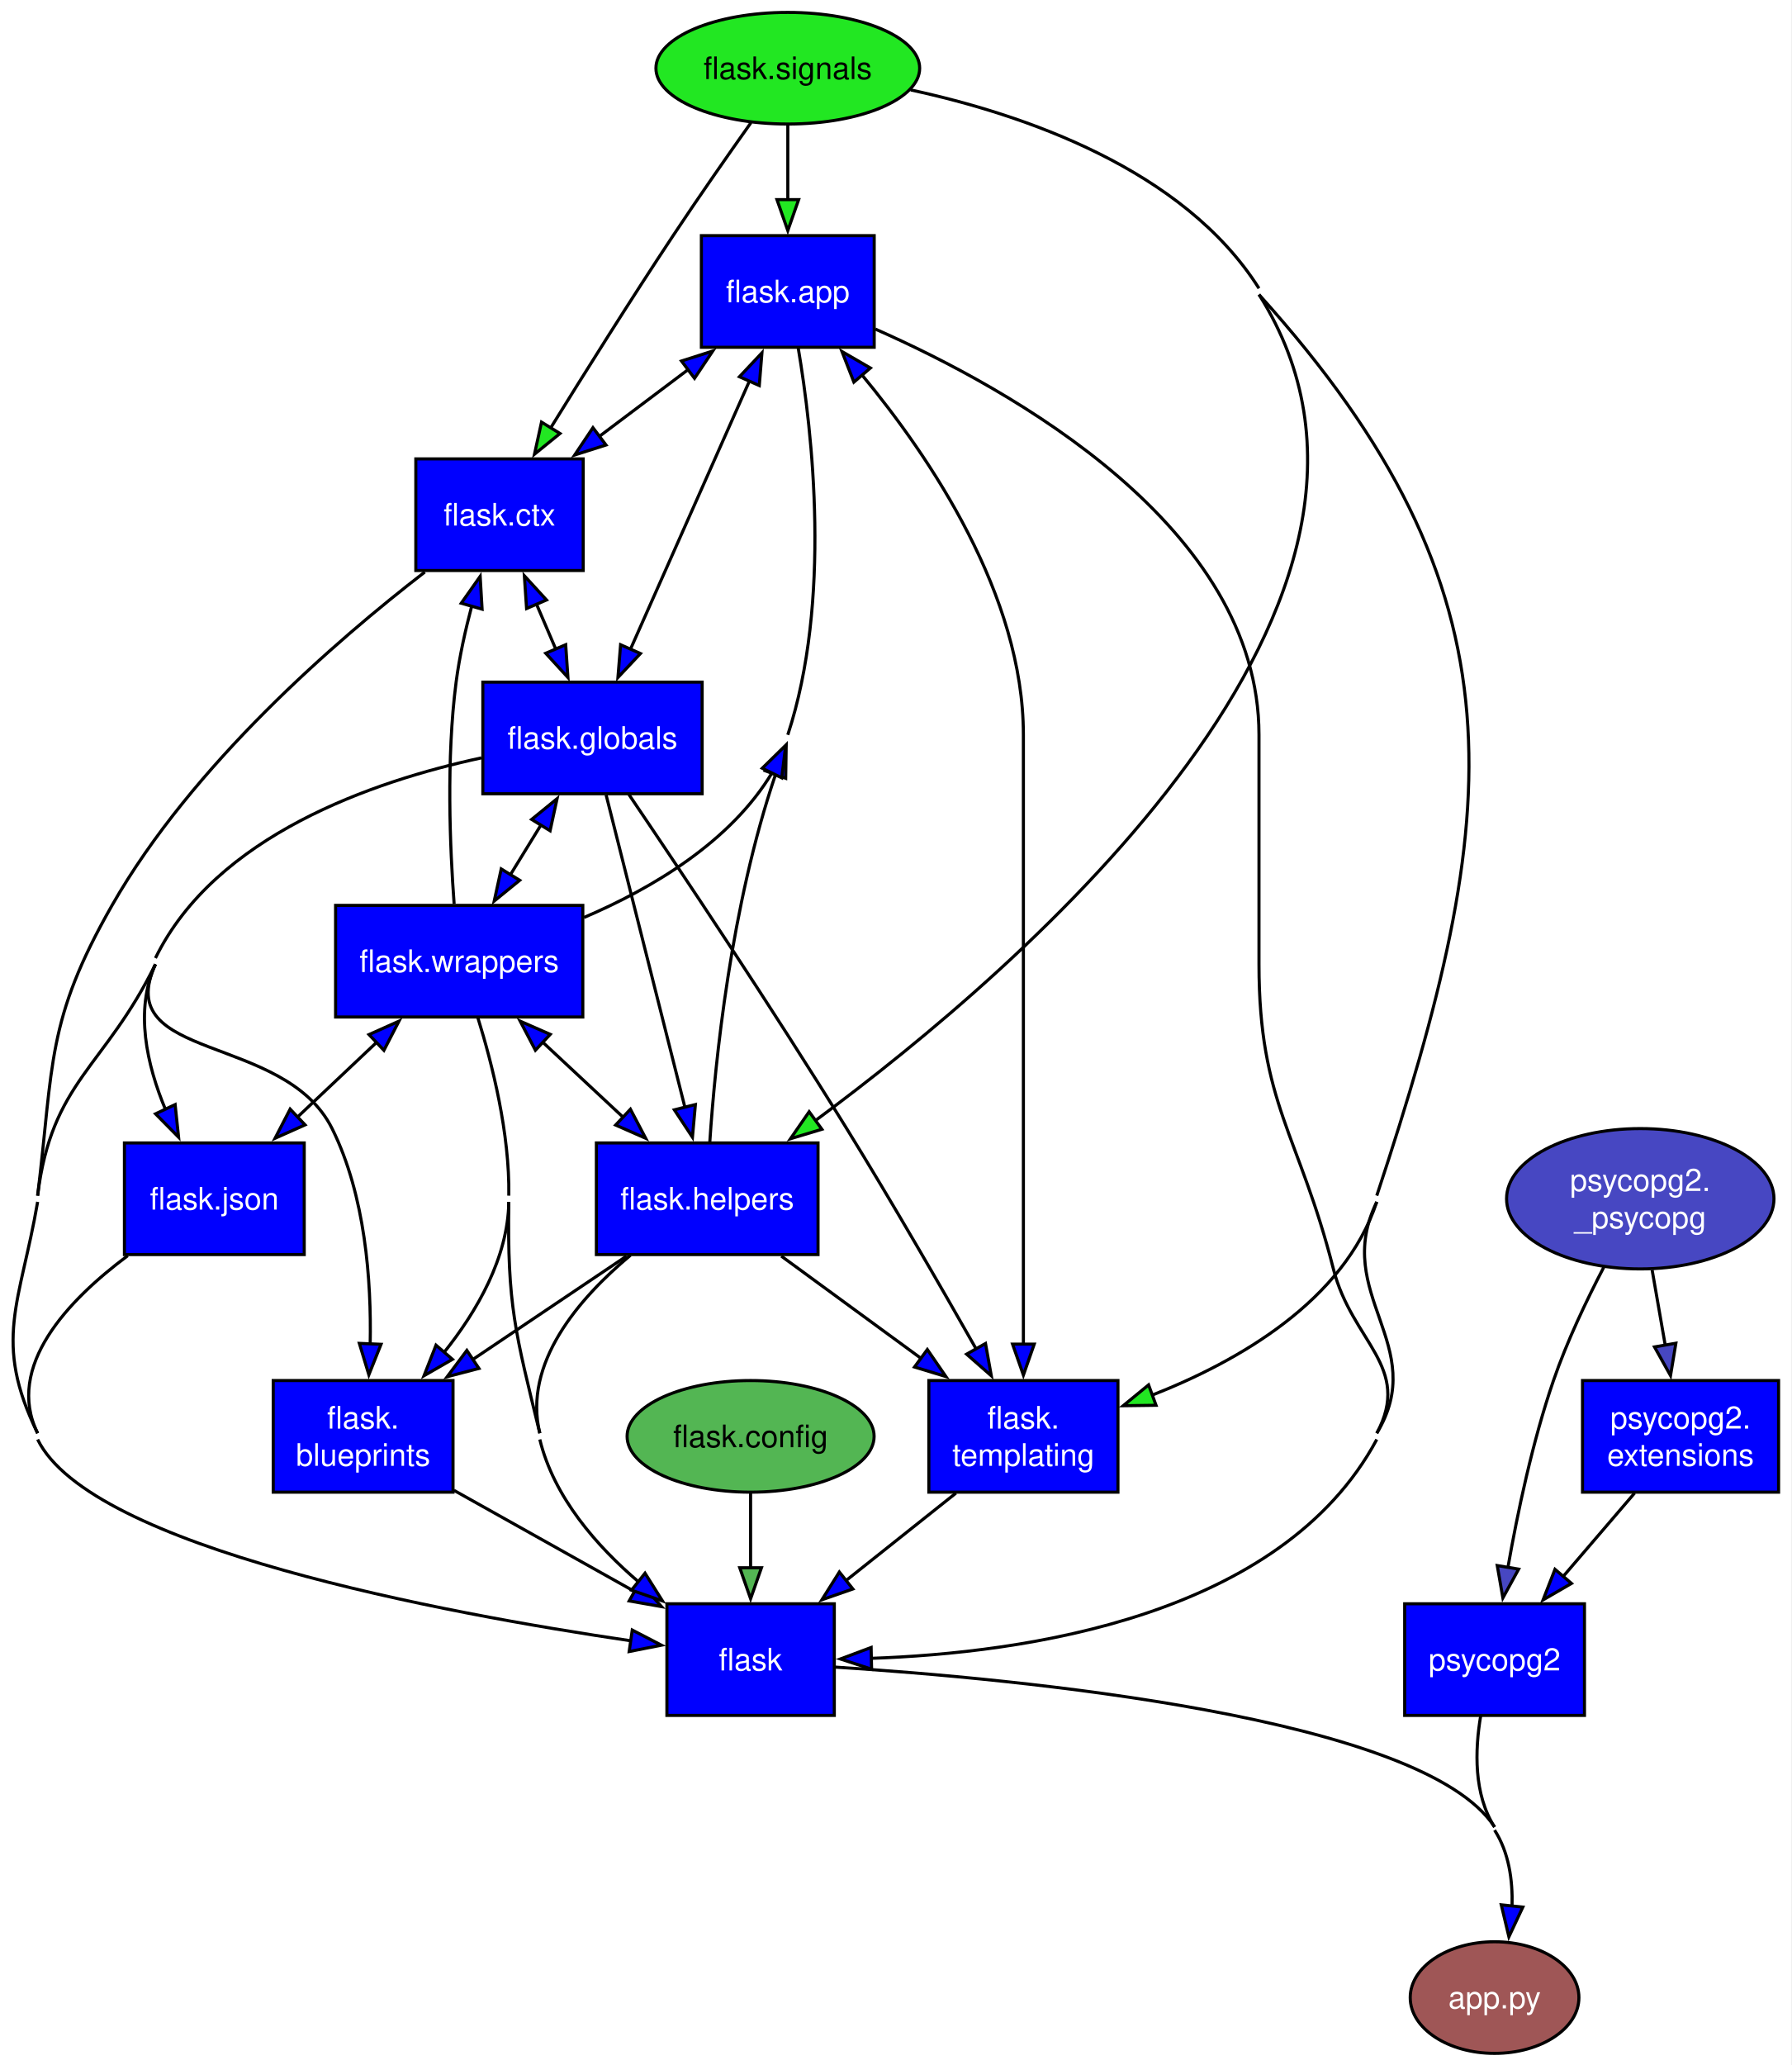
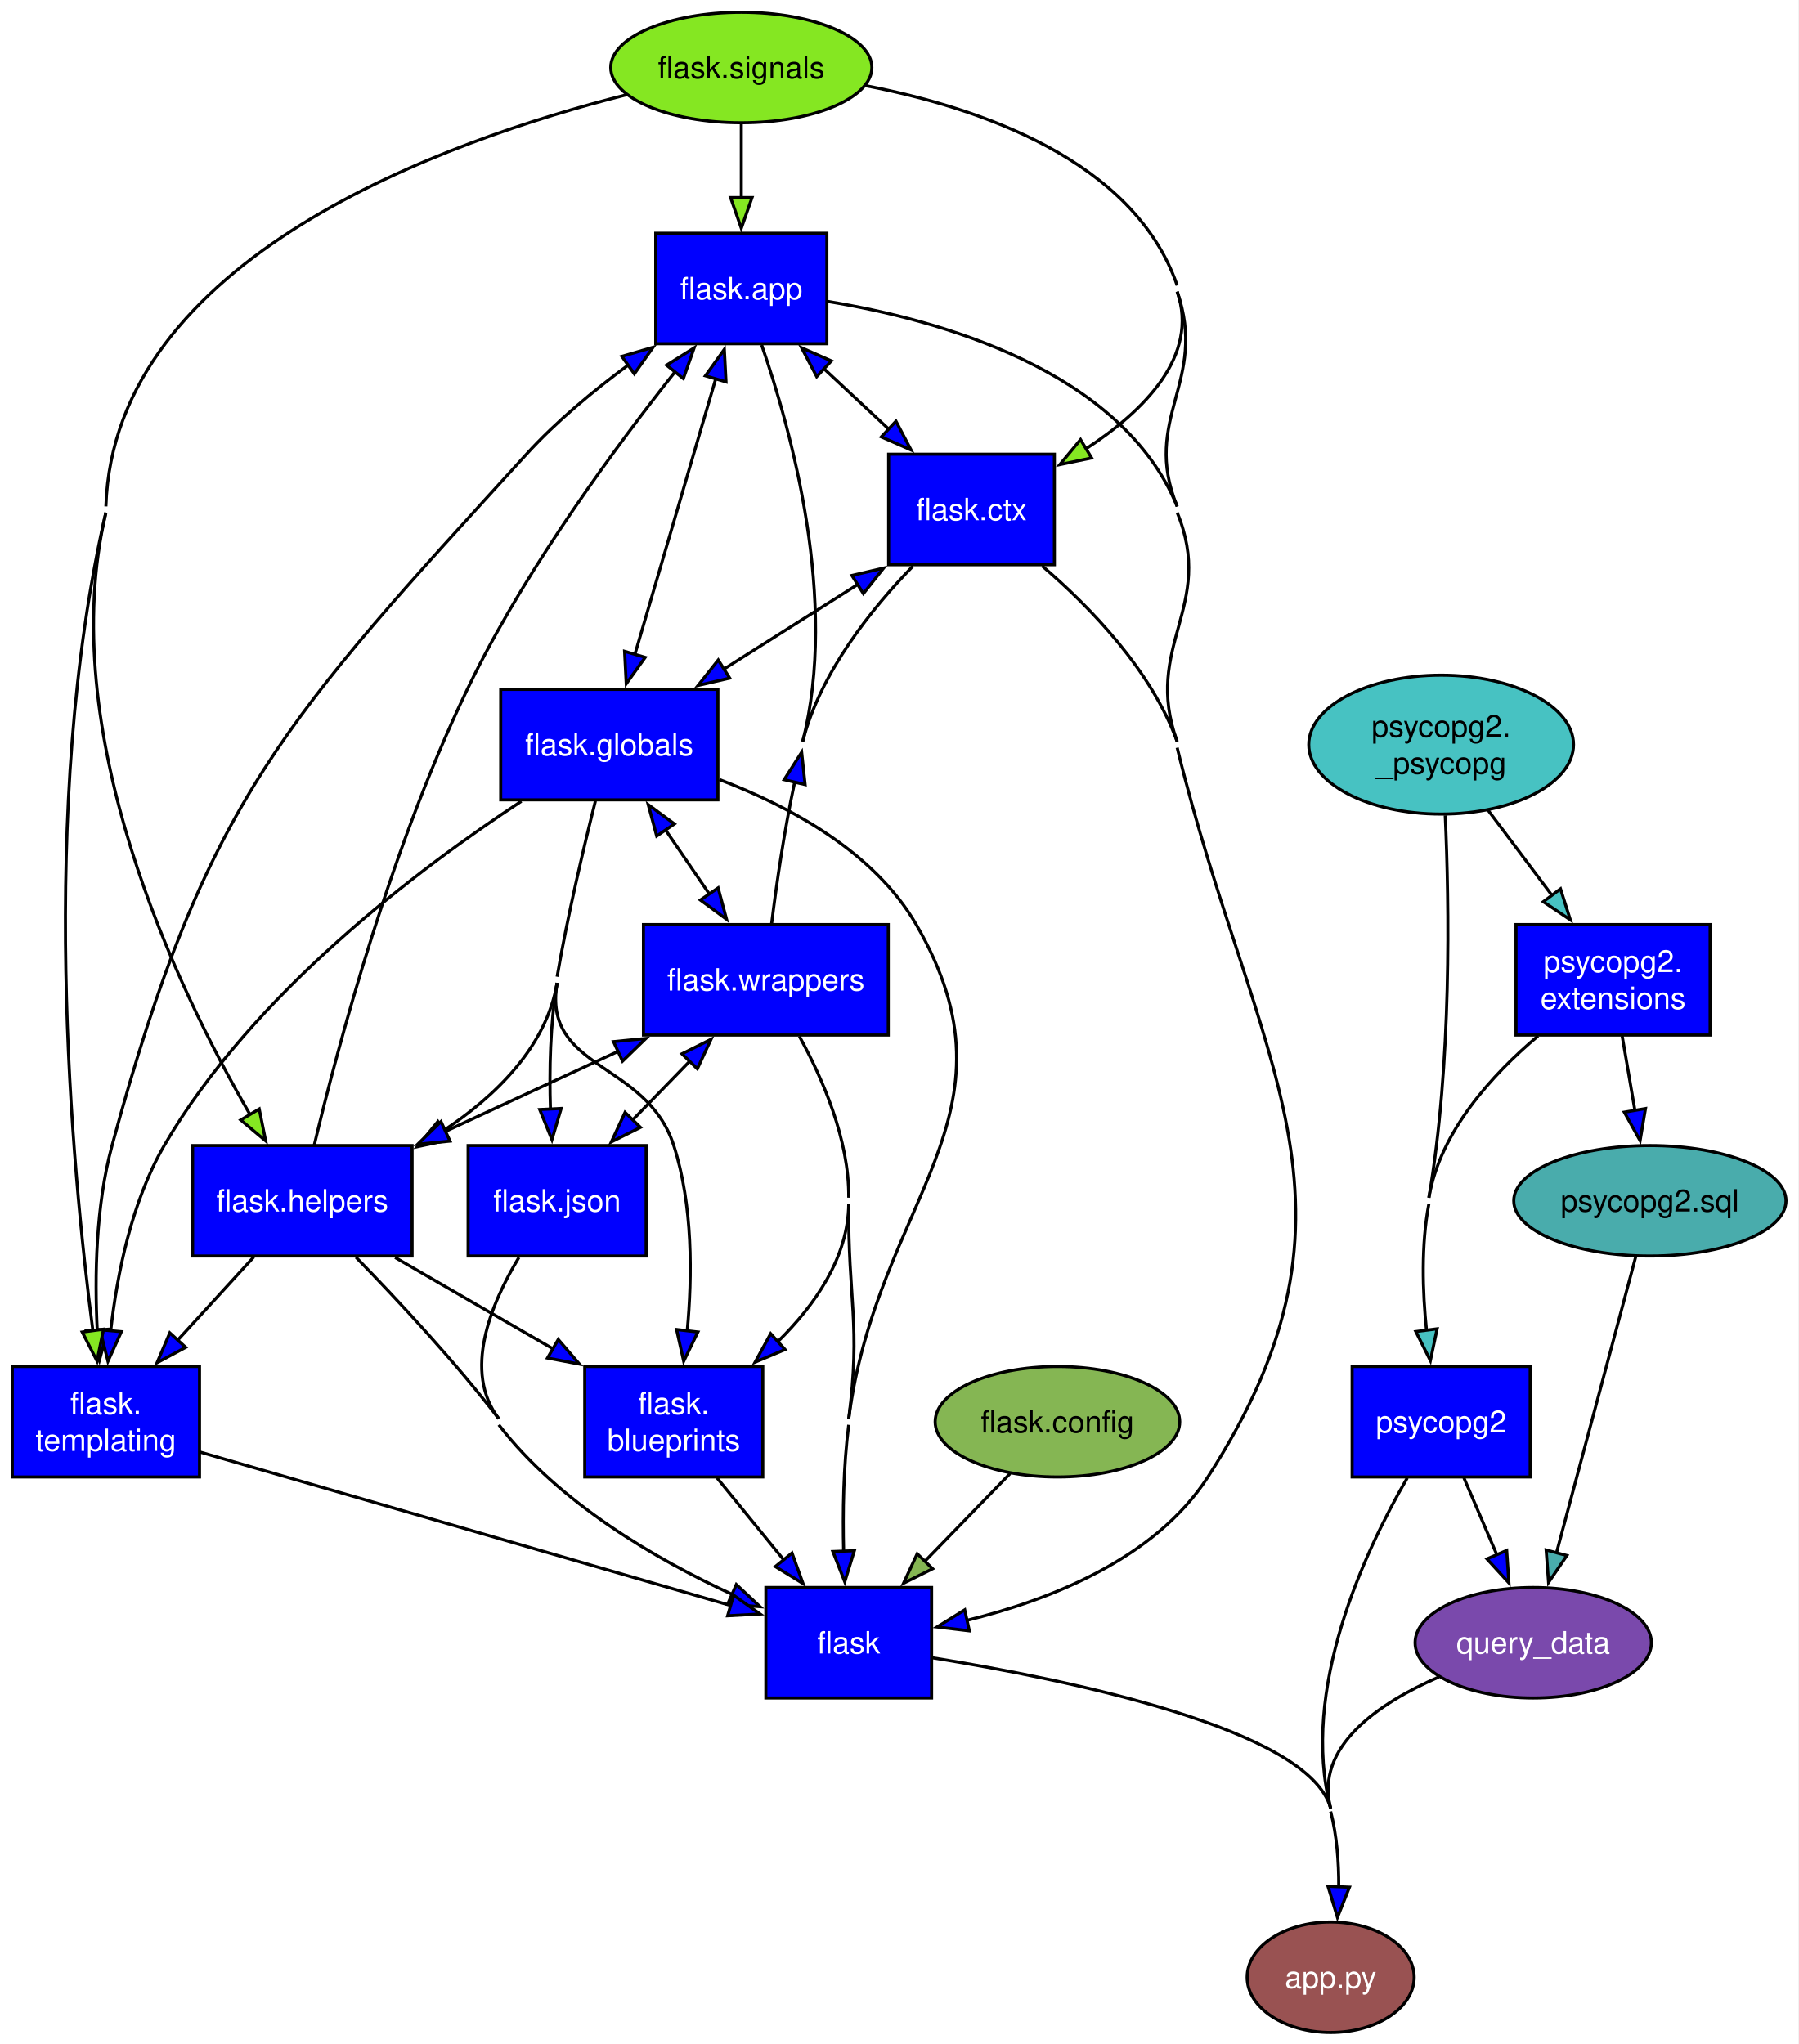
- <svg xmlns="http://www.w3.org/2000/svg" width="578pt" height="666pt" viewBox="0.00 0.00 578.00 666.00">
+ <svg xmlns="http://www.w3.org/2000/svg" width="586pt" height="666pt" viewBox="0.00 0.00 586.00 666.00">
  <g id="graph0" class="graph" transform="scale(1 1) rotate(0) translate(4 662.25)">
    <style>.edge&gt;path:hover{stroke-width:8}</style>
-     <polygon fill="white" stroke="none" points="-4,4 -4,-662.25 573.76,-662.25 573.76,4 -4,4" />
+     <polygon fill="white" stroke="none" points="-4,4 -4,-662.25 581.85,-662.25 581.85,4 -4,4" />
    <g id="node1" class="node">
      <style>.edge&gt;path:hover{stroke-width:8}</style>
-       <ellipse fill="#9f5656" stroke="black" cx="478.14" cy="-18" rx="27.21" ry="18" />
-       <text xml:space="preserve" text-anchor="middle" x="478.14" y="-14.5" font-family="Helvetica,sans-Serif" font-size="10.00" fill="#ffffff">app.py</text>
+       <ellipse fill="#995252" stroke="black" cx="429.5" cy="-18" rx="27.21" ry="18" />
+       <text xml:space="preserve" text-anchor="middle" x="429.5" y="-14.5" font-family="Helvetica,sans-Serif" font-size="10.00" fill="#ffffff">app.py</text>
    </g>
    <g id="node2" class="node">
      <style>.edge&gt;path:hover{stroke-width:8}</style>
-       <polygon fill="blue" stroke="black" points="265.14,-145 211.14,-145 211.14,-109 265.14,-109 265.14,-145" />
-       <text xml:space="preserve" text-anchor="middle" x="238.14" y="-123.5" font-family="Helvetica,sans-Serif" font-size="10.00" fill="white">flask</text>
+       <polygon fill="blue" stroke="black" points="299.5,-145 245.5,-145 245.5,-109 299.5,-109 299.5,-145" />
+       <text xml:space="preserve" text-anchor="middle" x="272.5" y="-123.5" font-family="Helvetica,sans-Serif" font-size="10.00" fill="white">flask</text>
    </g>
    <g id="edge1" class="edge">
      <style>.edge&gt;path:hover{stroke-width:8}</style>
-       <path fill="none" stroke="black" d="M265.55,-124.57C323.54,-120.86 455.2,-108.6 478.14,-73" />
-       <path fill="none" stroke="black" d="M478.14,-72C482.74,-64.85 484.02,-55.95 483.78,-47.5" />
-       <polygon fill="blue" stroke="black" points="487.26,-47.18 482.76,-37.59 480.3,-47.9 487.26,-47.18" />
+       <path fill="none" stroke="black" d="M299.79,-122.09C342.95,-115.14 422.78,-98.9 429.5,-73" />
+       <path fill="none" stroke="black" d="M429.5,-72C431.53,-64.19 432.16,-55.52 432.13,-47.49" />
+       <polygon fill="blue" stroke="black" points="435.63,-47.34 431.71,-37.5 428.63,-47.63 435.63,-47.34" />
    </g>
    <g id="node3" class="node">
      <style>.edge&gt;path:hover{stroke-width:8}</style>
-       <polygon fill="blue" stroke="black" points="278.01,-586.25 222.26,-586.25 222.26,-550.25 278.01,-550.25 278.01,-586.25" />
-       <text xml:space="preserve" text-anchor="middle" x="250.14" y="-564.75" font-family="Helvetica,sans-Serif" font-size="10.00" fill="white">flask.app</text>
+       <polygon fill="blue" stroke="black" points="265.38,-586.25 209.62,-586.25 209.62,-550.25 265.38,-550.25 265.38,-586.25" />
+       <text xml:space="preserve" text-anchor="middle" x="237.5" y="-564.75" font-family="Helvetica,sans-Serif" font-size="10.00" fill="white">flask.app</text>
    </g>
    <g id="edge2" class="edge">
      <style>.edge&gt;path:hover{stroke-width:8}</style>
-       <path fill="none" stroke="black" d="M440.14,-198C409.42,-140.78 326.33,-129.08 276.8,-127.4" />
-       <polygon fill="blue" stroke="black" points="277.17,-123.91 267.1,-127.2 277.02,-130.91 277.17,-123.91" />
-       <path fill="none" stroke="black" d="M278.37,-556.12C322.33,-536.71 402.14,-492.24 402.14,-425.25 402.14,-425.25 402.14,-425.25 402.14,-351.25 402.14,-306.3 415.06,-296.57 426.14,-253 432.14,-229.39 451.66,-221.47 440.14,-200" />
+       <path fill="none" stroke="black" d="M379.5,-495.25C392.09,-464.57 368.16,-451.8 379.5,-420.63" />
+       <path fill="none" stroke="black" d="M265.67,-564.03C301.59,-558.13 361.25,-541.76 379.5,-497.25" />
    </g>
    <g id="node6" class="node">
      <style>.edge&gt;path:hover{stroke-width:8}</style>
-       <polygon fill="blue" stroke="black" points="184.14,-514.25 130.14,-514.25 130.14,-478.25 184.14,-478.25 184.14,-514.25" />
-       <text xml:space="preserve" text-anchor="middle" x="157.14" y="-492.75" font-family="Helvetica,sans-Serif" font-size="10.00" fill="white">flask.ctx</text>
+       <polygon fill="blue" stroke="black" points="339.5,-514.25 285.5,-514.25 285.5,-478.25 339.5,-478.25 339.5,-514.25" />
+       <text xml:space="preserve" text-anchor="middle" x="312.5" y="-492.75" font-family="Helvetica,sans-Serif" font-size="10.00" fill="white">flask.ctx</text>
    </g>
    <g id="edge3" class="edge">
      <style>.edge&gt;path:hover{stroke-width:8}</style>
-       <path fill="none" stroke="black" d="M218,-543.06C208.67,-536.04 198.48,-528.37 189.15,-521.36" />
-       <polygon fill="blue" stroke="black" points="215.84,-545.82 225.94,-549.04 220.05,-540.23 215.84,-545.82" />
-       <polygon fill="blue" stroke="black" points="191.49,-518.73 181.39,-515.51 187.28,-524.32 191.49,-518.73" />
+       <path fill="none" stroke="black" d="M264.31,-542.23C271.2,-535.8 278.62,-528.87 285.53,-522.43" />
+       <polygon fill="blue" stroke="black" points="262.07,-539.54 257.15,-548.92 266.84,-544.65 262.07,-539.54" />
+       <polygon fill="blue" stroke="black" points="287.89,-525.02 292.81,-515.63 283.11,-519.9 287.89,-525.02" />
    </g>
    <g id="node7" class="node">
      <style>.edge&gt;path:hover{stroke-width:8}</style>
-       <polygon fill="blue" stroke="black" points="222.51,-442.25 151.76,-442.25 151.76,-406.25 222.51,-406.25 222.51,-442.25" />
-       <text xml:space="preserve" text-anchor="middle" x="187.14" y="-420.75" font-family="Helvetica,sans-Serif" font-size="10.00" fill="white">flask.globals</text>
+       <polygon fill="blue" stroke="black" points="229.88,-437.63 159.12,-437.63 159.12,-401.63 229.88,-401.63 229.88,-437.63" />
+       <text xml:space="preserve" text-anchor="middle" x="194.5" y="-416.13" font-family="Helvetica,sans-Serif" font-size="10.00" fill="white">flask.globals</text>
    </g>
    <g id="edge4" class="edge">
      <style>.edge&gt;path:hover{stroke-width:8}</style>
-       <path fill="none" stroke="black" d="M237.88,-539.62C226.73,-514.51 210.39,-477.66 199.28,-452.63" />
-       <polygon fill="blue" stroke="black" points="234.54,-540.74 241.8,-548.46 240.94,-537.9 234.54,-540.74" />
-       <polygon fill="blue" stroke="black" points="202.6,-451.47 195.34,-443.75 196.2,-454.31 202.6,-451.47" />
+       <path fill="none" stroke="black" d="M229.19,-538.9C221.59,-512.99 210.41,-474.86 202.81,-448.96" />
+       <polygon fill="blue" stroke="black" points="225.8,-539.8 231.97,-548.41 232.52,-537.83 225.8,-539.8" />
+       <polygon fill="blue" stroke="black" points="206.19,-448.06 200.02,-439.45 199.48,-450.03 206.19,-448.06" />
    </g>
    <g id="node11" class="node">
      <style>.edge&gt;path:hover{stroke-width:8}</style>
-       <polygon fill="blue" stroke="black" points="356.64,-217 295.64,-217 295.64,-181 356.64,-181 356.64,-217" />
-       <text xml:space="preserve" text-anchor="middle" x="326.14" y="-201.5" font-family="Helvetica,sans-Serif" font-size="10.00" fill="white">flask.</text>
-       <text xml:space="preserve" text-anchor="middle" x="326.14" y="-189.5" font-family="Helvetica,sans-Serif" font-size="10.00" fill="white">templating</text>
+       <polygon fill="blue" stroke="black" points="61,-217 0,-217 0,-181 61,-181 61,-217" />
+       <text xml:space="preserve" text-anchor="middle" x="30.5" y="-201.5" font-family="Helvetica,sans-Serif" font-size="10.00" fill="white">flask.</text>
+       <text xml:space="preserve" text-anchor="middle" x="30.5" y="-189.5" font-family="Helvetica,sans-Serif" font-size="10.00" fill="white">templating</text>
    </g>
    <g id="edge5" class="edge">
      <style>.edge&gt;path:hover{stroke-width:8}</style>
-       <path fill="none" stroke="black" d="M273.84,-541.61C296.14,-514.73 326.14,-470.22 326.14,-425.25 326.14,-425.25 326.14,-425.25 326.14,-351.25 326.14,-308.56 326.14,-259.08 326.14,-228.66" />
-       <polygon fill="blue" stroke="black" points="271.46,-539.01 267.61,-548.88 276.78,-543.56 271.46,-539.01" />
-       <polygon fill="blue" stroke="black" points="329.64,-228.75 326.14,-218.75 322.64,-228.75 329.64,-228.75" />
+       <path fill="none" stroke="black" d="M200.67,-543.31C189.29,-534.92 177.2,-524.91 167.5,-514.25 88.9,-427.97 63.04,-401.65 32.5,-289 27.18,-269.37 26.8,-246.39 27.69,-228.71" />
+       <polygon fill="blue" stroke="black" points="198.59,-546.13 208.76,-549.08 202.65,-540.43 198.59,-546.13" />
+       <polygon fill="blue" stroke="black" points="31.17,-229.14 28.36,-218.92 24.18,-228.66 31.17,-229.14" />
    </g>
    <g id="node4" class="node">
      <style>.edge&gt;path:hover{stroke-width:8}</style>
-       <polygon fill="blue" stroke="black" points="142.14,-217 84.14,-217 84.14,-181 142.14,-181 142.14,-217" />
-       <text xml:space="preserve" text-anchor="middle" x="113.14" y="-201.5" font-family="Helvetica,sans-Serif" font-size="10.00" fill="white">flask.</text>
-       <text xml:space="preserve" text-anchor="middle" x="113.14" y="-189.5" font-family="Helvetica,sans-Serif" font-size="10.00" fill="white">blueprints</text>
+       <polygon fill="blue" stroke="black" points="244.5,-217 186.5,-217 186.5,-181 244.5,-181 244.5,-217" />
+       <text xml:space="preserve" text-anchor="middle" x="215.5" y="-201.5" font-family="Helvetica,sans-Serif" font-size="10.00" fill="white">flask.</text>
+       <text xml:space="preserve" text-anchor="middle" x="215.5" y="-189.5" font-family="Helvetica,sans-Serif" font-size="10.00" fill="white">blueprints</text>
    </g>
    <g id="edge6" class="edge">
      <style>.edge&gt;path:hover{stroke-width:8}</style>
-       <path fill="none" stroke="black" d="M142.44,-181.59C159.86,-171.84 182.11,-159.37 200.78,-148.92" />
-       <polygon fill="blue" stroke="black" points="202.39,-152.03 209.4,-144.09 198.97,-145.92 202.39,-152.03" />
+       <path fill="none" stroke="black" d="M229.59,-180.7C236.15,-172.64 244.09,-162.89 251.34,-153.98" />
+       <polygon fill="blue" stroke="black" points="254.02,-156.24 257.62,-146.28 248.59,-151.82 254.02,-156.24" />
    </g>
    <g id="node5" class="node">
      <style>.edge&gt;path:hover{stroke-width:8}</style>
-       <ellipse fill="#53b653" stroke="black" cx="238.14" cy="-199" rx="39.84" ry="18" />
-       <text xml:space="preserve" text-anchor="middle" x="238.14" y="-195.5" font-family="Helvetica,sans-Serif" font-size="10.00" fill="#000000">flask.config</text>
+       <ellipse fill="#85b653" stroke="black" cx="340.5" cy="-199" rx="39.84" ry="18" />
+       <text xml:space="preserve" text-anchor="middle" x="340.5" y="-195.5" font-family="Helvetica,sans-Serif" font-size="10.00" fill="#000000">flask.config</text>
    </g>
    <g id="edge7" class="edge">
      <style>.edge&gt;path:hover{stroke-width:8}</style>
-       <path fill="none" stroke="black" d="M238.14,-180.7C238.14,-173.41 238.14,-164.73 238.14,-156.54" />
-       <polygon fill="#53b653" stroke="black" points="241.64,-156.62 238.14,-146.62 234.64,-156.62 241.64,-156.62" />
+       <path fill="none" stroke="black" d="M325.07,-182.12C316.83,-173.63 306.48,-162.98 297.15,-153.38" />
+       <polygon fill="#85b653" stroke="black" points="299.83,-151.11 290.35,-146.38 294.81,-155.99 299.83,-151.11" />
    </g>
    <g id="edge8" class="edge">
      <style>.edge&gt;path:hover{stroke-width:8}</style>
-       <path fill="none" stroke="black" d="M133.04,-477.76C104.62,-455.83 57.98,-415.58 32.14,-370.25 10.86,-332.94 13.34,-319.27 8.14,-276.63" />
-       <path fill="none" stroke="black" d="M8.14,-198C25.22,-163.14 138.91,-141.98 199.79,-133.02" />
-       <polygon fill="blue" stroke="black" points="199.96,-136.53 209.37,-131.65 198.97,-129.6 199.96,-136.53" />
-       <path fill="none" stroke="black" d="M8.14,-274.63C2.54,-241.94 -6.46,-229.78 8.14,-200" />
+       <path fill="none" stroke="black" d="M379.5,-418.63C404.49,-315.92 446.78,-269.84 389.5,-181 372.26,-154.27 337.92,-140.87 310.88,-134.25" />
+       <polygon fill="blue" stroke="black" points="311.8,-130.87 301.28,-132.13 310.29,-137.71 311.8,-130.87" />
+       <path fill="none" stroke="black" d="M335.5,-477.86C351.36,-464.28 371.05,-443.86 379.5,-420.63" />
    </g>
    <g id="edge10" class="edge">
      <style>.edge&gt;path:hover{stroke-width:8}</style>
-       <path fill="none" stroke="black" d="M168.97,-467.64C171.09,-462.7 173.29,-457.57 175.4,-452.64" />
-       <polygon fill="blue" stroke="black" points="165.87,-465.99 165.15,-476.56 172.3,-468.75 165.87,-465.99" />
-       <polygon fill="blue" stroke="black" points="178.49,-454.32 179.21,-443.75 172.05,-451.56 178.49,-454.32" />
+       <path fill="none" stroke="black" d="M275.86,-472.08C261.76,-463.17 245.68,-452.99 231.55,-444.06" />
+       <polygon fill="blue" stroke="black" points="273.53,-474.75 283.85,-477.14 277.27,-468.83 273.53,-474.75" />
+       <polygon fill="blue" stroke="black" points="233.73,-441.3 223.41,-438.91 229.99,-447.21 233.73,-441.3" />
    </g>
    <g id="edge11" class="edge">
      <style>.edge&gt;path:hover{stroke-width:8}</style>
-       <path fill="none" stroke="black" d="M151.29,-417.82C116.27,-410.27 65.49,-392.77 46.14,-353.25" />
-       <path fill="none" stroke="black" d="M46.14,-351.25C29.76,-317.83 12.65,-313.57 8.14,-276.63" />
+       <path fill="none" stroke="black" d="M230.33,-408.26C253.09,-399.6 280.76,-384.77 294.5,-361 330.64,-298.47 281.79,-271.62 272.5,-200" />
    </g>
    <g id="edge13" class="edge">
      <style>.edge&gt;path:hover{stroke-width:8}</style>
-       <path fill="none" stroke="black" d="M46.14,-351.25C31.78,-319.78 87.73,-329.23 103.14,-298.25 113.87,-276.67 115.83,-249.15 115.42,-228.73" />
-       <polygon fill="blue" stroke="black" points="118.92,-228.69 114.99,-218.85 111.92,-228.99 118.92,-228.69" />
+       <path fill="none" stroke="black" d="M177.5,-342C172.62,-313.43 206.63,-316.59 215.5,-289 221.76,-269.52 221.55,-246.37 219.88,-228.57" />
+       <polygon fill="blue" stroke="black" points="223.36,-228.24 218.73,-218.71 216.41,-229.05 223.36,-228.24" />
    </g>
    <g id="node8" class="node">
      <style>.edge&gt;path:hover{stroke-width:8}</style>
-       <polygon fill="blue" stroke="black" points="259.89,-293.63 188.39,-293.63 188.39,-257.63 259.89,-257.63 259.89,-293.63" />
-       <text xml:space="preserve" text-anchor="middle" x="224.14" y="-272.13" font-family="Helvetica,sans-Serif" font-size="10.00" fill="white">flask.helpers</text>
+       <polygon fill="blue" stroke="black" points="130.25,-289 58.75,-289 58.75,-253 130.25,-253 130.25,-289" />
+       <text xml:space="preserve" text-anchor="middle" x="94.5" y="-267.5" font-family="Helvetica,sans-Serif" font-size="10.00" fill="white">flask.helpers</text>
    </g>
    <g id="edge15" class="edge">
      <style>.edge&gt;path:hover{stroke-width:8}</style>
-       <path fill="none" stroke="black" d="M191.53,-405.86C197.81,-380.95 209.45,-334.82 216.99,-304.95" />
-       <polygon fill="blue" stroke="black" points="220.33,-306.02 219.38,-295.47 213.54,-304.31 220.33,-306.02" />
+       <path fill="none" stroke="black" d="M189.97,-401.24C186.18,-386.19 180.88,-363.78 177.5,-344" />
+       <path fill="none" stroke="black" d="M177.5,-342C173.94,-321.15 157.55,-305.13 140.27,-293.71" />
+       <polygon fill="blue" stroke="black" points="142.3,-290.85 131.94,-288.62 138.65,-296.82 142.3,-290.85" />
    </g>
    <g id="node9" class="node">
      <style>.edge&gt;path:hover{stroke-width:8}</style>
-       <polygon fill="blue" stroke="black" points="94.14,-293.63 36.14,-293.63 36.14,-257.63 94.14,-257.63 94.14,-293.63" />
-       <text xml:space="preserve" text-anchor="middle" x="65.14" y="-272.13" font-family="Helvetica,sans-Serif" font-size="10.00" fill="white">flask.json</text>
+       <polygon fill="blue" stroke="black" points="206.5,-289 148.5,-289 148.5,-253 206.5,-253 206.5,-289" />
+       <text xml:space="preserve" text-anchor="middle" x="177.5" y="-267.5" font-family="Helvetica,sans-Serif" font-size="10.00" fill="white">flask.json</text>
    </g>
    <g id="edge16" class="edge">
      <style>.edge&gt;path:hover{stroke-width:8}</style>
-       <path fill="none" stroke="black" d="M46.14,-351.25C39.37,-336.42 43.36,-318.79 49.39,-304.39" />
-       <polygon fill="blue" stroke="black" points="52.5,-306.01 53.61,-295.48 46.17,-303.02 52.5,-306.01" />
+       <path fill="none" stroke="black" d="M177.5,-342C175.21,-328.56 174.92,-313.47 175.33,-300.74" />
+       <polygon fill="blue" stroke="black" points="178.82,-301.07 175.81,-290.91 171.82,-300.73 178.82,-301.07" />
    </g>
    <g id="edge17" class="edge">
      <style>.edge&gt;path:hover{stroke-width:8}</style>
-       <path fill="none" stroke="black" d="M198.85,-406.06C215.04,-382.14 245,-337.34 269.14,-298.25 283.8,-274.5 299.68,-246.97 310.94,-227.11" />
-       <polygon fill="blue" stroke="black" points="313.92,-228.95 315.79,-218.53 307.82,-225.51 313.92,-228.95" />
+       <path fill="none" stroke="black" d="M165.86,-401.19C132.48,-379.28 78.23,-338.5 49.5,-289 38.82,-270.59 34.12,-246.91 32.06,-228.61" />
+       <polygon fill="blue" stroke="black" points="35.55,-228.35 31.17,-218.7 28.58,-228.98 35.55,-228.35" />
    </g>
    <g id="node12" class="node">
      <style>.edge&gt;path:hover{stroke-width:8}</style>
-       <polygon fill="blue" stroke="black" points="184.01,-370.25 104.26,-370.25 104.26,-334.25 184.01,-334.25 184.01,-370.25" />
-       <text xml:space="preserve" text-anchor="middle" x="144.14" y="-348.75" font-family="Helvetica,sans-Serif" font-size="10.00" fill="white">flask.wrappers</text>
+       <polygon fill="blue" stroke="black" points="285.38,-361 205.62,-361 205.62,-325 285.38,-325 285.38,-361" />
+       <text xml:space="preserve" text-anchor="middle" x="245.5" y="-339.5" font-family="Helvetica,sans-Serif" font-size="10.00" fill="white">flask.wrappers</text>
    </g>
    <g id="edge18" class="edge">
      <style>.edge&gt;path:hover{stroke-width:8}</style>
-       <path fill="none" stroke="black" d="M170.52,-396.2C167.27,-390.91 163.85,-385.35 160.61,-380.07" />
-       <polygon fill="blue" stroke="black" points="167.5,-397.97 175.71,-404.66 173.46,-394.31 167.5,-397.97" />
-       <polygon fill="blue" stroke="black" points="163.65,-378.34 155.43,-371.65 157.69,-382 163.65,-378.34" />
+       <path fill="none" stroke="black" d="M212.67,-392.05C217.44,-385.06 222.58,-377.53 227.36,-370.55" />
+       <polygon fill="blue" stroke="black" points="209.94,-389.84 207.18,-400.07 215.71,-393.79 209.94,-389.84" />
+       <polygon fill="blue" stroke="black" points="229.95,-372.95 232.7,-362.72 224.17,-369 229.95,-372.95" />
    </g>
    <g id="edge19" class="edge">
      <style>.edge&gt;path:hover{stroke-width:8}</style>
-       <path fill="none" stroke="black" d="M199.39,-257.41C182.71,-243.48 164.65,-222.53 170.14,-200" />
+       <path fill="none" stroke="black" d="M158.5,-198C178.06,-172.54 209.74,-154.16 234.75,-142.65" />
+       <polygon fill="blue" stroke="black" points="235.88,-145.97 243.62,-138.74 233.05,-139.57 235.88,-145.97" />
+       <path fill="none" stroke="black" d="M111.96,-252.61C125.35,-238.88 143.95,-218.93 158.5,-200" />
    </g>
    <g id="edge20" class="edge">
      <style>.edge&gt;path:hover{stroke-width:8}</style>
-       <path fill="none" stroke="black" d="M224.98,-293.94C226.7,-319.8 231.74,-370.06 246.24,-412.62" />
-       <polygon fill="blue" stroke="black" points="242.89,-413.65 249.62,-421.83 249.46,-411.24 242.89,-413.65" />
+       <path fill="none" stroke="black" d="M98.36,-289.07C105.85,-320.48 123.96,-389.08 150.5,-442.25 168.74,-478.8 196.65,-516.76 215.92,-541.12" />
+       <polygon fill="blue" stroke="black" points="213.15,-543.27 222.14,-548.89 218.62,-538.89 213.15,-543.27" />
    </g>
    <g id="edge21" class="edge">
      <style>.edge&gt;path:hover{stroke-width:8}</style>
-       <path fill="none" stroke="black" d="M198.11,-257.13C183.22,-247.12 164.34,-234.43 148.16,-223.55" />
-       <polygon fill="blue" stroke="black" points="150.5,-220.91 140.25,-218.23 146.6,-226.72 150.5,-220.91" />
+       <path fill="none" stroke="black" d="M124.72,-252.52C140.4,-243.44 159.74,-232.26 176.53,-222.54" />
+       <polygon fill="blue" stroke="black" points="177.87,-225.81 184.77,-217.78 174.36,-219.75 177.87,-225.81" />
    </g>
    <g id="edge22" class="edge">
      <style>.edge&gt;path:hover{stroke-width:8}</style>
-       <path fill="none" stroke="black" d="M248.05,-257.13C261.48,-247.31 278.44,-234.9 293.11,-224.16" />
-       <polygon fill="blue" stroke="black" points="295.15,-227.01 301.15,-218.28 291.01,-221.36 295.15,-227.01" />
+       <path fill="none" stroke="black" d="M78.68,-252.7C71.16,-244.47 62.03,-234.48 53.74,-225.42" />
+       <polygon fill="blue" stroke="black" points="56.49,-223.24 47.16,-218.22 51.32,-227.96 56.49,-223.24" />
    </g>
    <g id="edge24" class="edge">
      <style>.edge&gt;path:hover{stroke-width:8}</style>
-       <path fill="none" stroke="black" d="M37.2,-257.26C17.95,-242.93 -2.41,-221.52 8.14,-200" />
+       <path fill="none" stroke="black" d="M165.05,-252.54C155.84,-237.3 146.76,-215.28 158.5,-200" />
    </g>
    <g id="node10" class="node">
      <style>.edge&gt;path:hover{stroke-width:8}</style>
-       <ellipse fill="#22e722" stroke="black" cx="250.14" cy="-640.25" rx="42.54" ry="18" />
-       <text xml:space="preserve" text-anchor="middle" x="250.14" y="-636.75" font-family="Helvetica,sans-Serif" font-size="10.00" fill="#000000">flask.signals</text>
+       <ellipse fill="#85e722" stroke="black" cx="237.5" cy="-640.25" rx="42.54" ry="18" />
+       <text xml:space="preserve" text-anchor="middle" x="237.5" y="-636.75" font-family="Helvetica,sans-Serif" font-size="10.00" fill="#000000">flask.signals</text>
    </g>
    <g id="edge26" class="edge">
      <style>.edge&gt;path:hover{stroke-width:8}</style>
-       <path fill="none" stroke="black" d="M440.14,-274.63C425.54,-244.84 457.34,-228.36 440.14,-200" />
+       <path fill="none" stroke="black" d="M379.5,-567.25C389.67,-537.85 367.69,-526.04 379.5,-497.25" />
    </g>
    <g id="edge27" class="edge">
      <style>.edge&gt;path:hover{stroke-width:8}</style>
-       <path fill="none" stroke="black" d="M250.14,-621.95C250.14,-614.66 250.14,-605.98 250.14,-597.79" />
-       <polygon fill="#22e722" stroke="black" points="253.64,-597.87 250.14,-587.87 246.64,-597.87 253.64,-597.87" />
+       <path fill="none" stroke="black" d="M237.5,-621.95C237.5,-614.66 237.5,-605.98 237.5,-597.79" />
+       <polygon fill="#85e722" stroke="black" points="241,-597.87 237.5,-587.87 234,-597.87 241,-597.87" />
    </g>
    <g id="edge28" class="edge">
      <style>.edge&gt;path:hover{stroke-width:8}</style>
-       <path fill="none" stroke="black" d="M238.26,-622.69C230.9,-612.31 221.32,-598.6 213.14,-586.25 199.47,-565.65 184.59,-541.94 173.61,-524.18" />
-       <polygon fill="#22e722" stroke="black" points="176.65,-522.44 168.42,-515.76 170.69,-526.11 176.65,-522.44" />
+       <path fill="none" stroke="black" d="M379.5,-567.25C386.74,-546.31 368.79,-528.38 349.65,-515.92" />
+       <polygon fill="#85e722" stroke="black" points="351.63,-513.03 341.26,-510.86 348.02,-519.02 351.63,-513.03" />
+       <path fill="none" stroke="black" d="M278.1,-634.31C314.86,-627.23 365.35,-610.17 379.5,-569.25" />
    </g>
    <g id="edge29" class="edge">
      <style>.edge&gt;path:hover{stroke-width:8}</style>
-       <path fill="none" stroke="black" d="M289.81,-633.24C326.1,-625.39 377.74,-607.8 402.14,-569.25" />
-       <path fill="none" stroke="black" d="M402.14,-567.25C464.23,-469.13 326.49,-350.64 258.83,-300.68" />
-       <polygon fill="#22e722" stroke="black" points="261.14,-298.04 251,-294.99 257.03,-303.7 261.14,-298.04" />
+       <path fill="none" stroke="black" d="M30.5,-495.25C13.71,-423.6 53.4,-340.63 77.56,-298.9" />
+       <polygon fill="#85e722" stroke="black" points="80.45,-300.9 82.55,-290.52 74.43,-297.32 80.45,-300.9" />
    </g>
    <g id="edge30" class="edge">
      <style>.edge&gt;path:hover{stroke-width:8}</style>
-       <path fill="none" stroke="black" d="M440.14,-274.63C429.55,-242.67 395.5,-223.18 367.35,-212.17" />
-       <polygon fill="#22e722" stroke="black" points="368.93,-209.02 358.33,-208.88 366.53,-215.6 368.93,-209.02" />
-       <path fill="none" stroke="black" d="M402.14,-567.25C489.41,-470.54 481.09,-400.29 440.14,-276.63" />
+       <path fill="none" stroke="black" d="M30.5,-495.25C8.3,-399.6 19.33,-281.76 26.28,-228.51" />
+       <polygon fill="#85e722" stroke="black" points="29.73,-229.16 27.61,-218.78 22.79,-228.22 29.73,-229.16" />
+       <path fill="none" stroke="black" d="M200.13,-631.38C141.23,-616.52 33.16,-578.27 30.5,-497.25" />
    </g>
    <g id="edge31" class="edge">
      <style>.edge&gt;path:hover{stroke-width:8}</style>
-       <path fill="none" stroke="black" d="M304.38,-180.7C293.7,-172.2 280.64,-161.81 268.95,-152.51" />
-       <polygon fill="blue" stroke="black" points="271.13,-149.78 261.13,-146.29 266.77,-155.25 271.13,-149.78" />
+       <path fill="none" stroke="black" d="M61.15,-189.13C105.19,-176.4 186.32,-152.93 234.23,-139.07" />
+       <polygon fill="blue" stroke="black" points="234.99,-142.49 243.63,-136.35 233.05,-135.77 234.99,-142.49" />
    </g>
    <g id="edge33" class="edge">
      <style>.edge&gt;path:hover{stroke-width:8}</style>
-       <path fill="none" stroke="black" d="M160.14,-274.63C159.62,-241.17 162.23,-232.52 170.14,-200" />
-       <path fill="none" stroke="black" d="M170.14,-198C174.65,-179.46 188.35,-163.68 202.28,-151.83" />
-       <polygon fill="blue" stroke="black" points="204.08,-154.87 209.72,-145.91 199.72,-149.39 204.08,-154.87" />
+       <path fill="none" stroke="black" d="M272.5,-270C272.22,-238.89 276.5,-230.85 272.5,-200" />
+       <path fill="none" stroke="black" d="M272.5,-198C270.75,-184.48 270.53,-169.37 270.84,-156.66" />
+       <polygon fill="blue" stroke="black" points="274.33,-156.98 271.21,-146.85 267.33,-156.71 274.33,-156.98" />
    </g>
    <g id="edge34" class="edge">
      <style>.edge&gt;path:hover{stroke-width:8}</style>
-       <path fill="none" stroke="black" d="M184.38,-366.34C206.35,-375.73 231.75,-390.74 245.16,-413.18" />
-       <polygon fill="blue" stroke="black" points="241.9,-414.48 249.47,-421.9 248.18,-411.38 241.9,-414.48" />
-       <path fill="none" stroke="black" d="M250.14,-425.25C264.29,-468.35 258.1,-522.85 253.49,-550.1" />
+       <path fill="none" stroke="black" d="M257.5,-420.63C269.19,-466.43 253.75,-522.14 244.13,-549.85" />
+       <path fill="none" stroke="black" d="M247.39,-361.37C248.91,-373.76 251.38,-391.06 254.9,-407.47" />
+       <polygon fill="blue" stroke="black" points="251.47,-408.21 257.16,-417.15 258.29,-406.62 251.47,-408.21" />
    </g>
    <g id="edge35" class="edge">
      <style>.edge&gt;path:hover{stroke-width:8}</style>
-       <path fill="none" stroke="black" d="M150.16,-333.99C154.82,-319 160.45,-296.63 160.14,-276.63" />
-       <path fill="none" stroke="black" d="M160.14,-274.63C159.86,-256.59 149.88,-239.35 139.19,-225.99" />
-       <polygon fill="blue" stroke="black" points="141.96,-223.84 132.78,-218.55 136.65,-228.41 141.96,-223.84" />
+       <path fill="none" stroke="black" d="M256.42,-324.58C263.99,-310.83 272.67,-290.89 272.5,-272" />
+       <path fill="none" stroke="black" d="M272.5,-270C272.34,-252.56 261.54,-237.05 249.39,-225.09" />
+       <polygon fill="blue" stroke="black" points="251.76,-222.52 242,-218.41 247.07,-227.71 251.76,-222.52" />
    </g>
    <g id="edge36" class="edge">
      <style>.edge&gt;path:hover{stroke-width:8}</style>
-       <path fill="none" stroke="black" d="M142.5,-370.73C141.15,-388.74 139.93,-417.58 143.14,-442.25 144.19,-450.37 146.12,-459.02 148.21,-466.92" />
-       <polygon fill="blue" stroke="black" points="144.79,-467.7 150.9,-476.36 151.52,-465.78 144.79,-467.7" />
+       <path fill="none" stroke="black" d="M257.5,-420.63C263.23,-443.08 279.92,-463.89 293.42,-477.8" />
    </g>
    <g id="edge38" class="edge">
      <style>.edge&gt;path:hover{stroke-width:8}</style>
-       <path fill="none" stroke="black" d="M170.96,-326.23C179.35,-318.41 188.61,-309.77 197.02,-301.92" />
-       <polygon fill="blue" stroke="black" points="168.72,-323.53 163.8,-332.91 173.5,-328.65 168.72,-323.53" />
-       <polygon fill="blue" stroke="black" points="199.37,-304.51 204.3,-295.13 194.6,-299.4 199.37,-304.51" />
+       <path fill="none" stroke="black" d="M197.48,-319.74C179.39,-311.35 158.86,-301.84 140.92,-293.52" />
+       <polygon fill="blue" stroke="black" points="195.87,-322.85 206.41,-323.88 198.81,-316.5 195.87,-322.85" />
+       <polygon fill="blue" stroke="black" points="142.61,-290.45 132.07,-289.42 139.67,-296.8 142.61,-290.45" />
    </g>
    <g id="edge39" class="edge">
      <style>.edge&gt;path:hover{stroke-width:8}</style>
-       <path fill="none" stroke="black" d="M117.65,-326.23C109.36,-318.41 100.22,-309.77 91.91,-301.92" />
-       <polygon fill="blue" stroke="black" points="115.04,-328.58 124.71,-332.91 119.85,-323.5 115.04,-328.58" />
-       <polygon fill="blue" stroke="black" points="94.41,-299.46 84.73,-295.14 89.6,-304.55 94.41,-299.46" />
+       <path fill="none" stroke="black" d="M220.86,-316.64C214.75,-310.35 208.2,-303.61 202.09,-297.32" />
+       <polygon fill="blue" stroke="black" points="218.16,-318.88 227.64,-323.61 223.18,-314 218.16,-318.88" />
+       <polygon fill="blue" stroke="black" points="204.65,-294.92 195.17,-290.19 199.63,-299.8 204.65,-294.92" />
    </g>
    <g id="node13" class="node">
      <style>.edge&gt;path:hover{stroke-width:8}</style>
-       <polygon fill="blue" stroke="black" points="507.14,-145 449.14,-145 449.14,-109 507.14,-109 507.14,-145" />
-       <text xml:space="preserve" text-anchor="middle" x="478.14" y="-123.5" font-family="Helvetica,sans-Serif" font-size="10.00" fill="white">psycopg2</text>
+       <polygon fill="blue" stroke="black" points="494.5,-217 436.5,-217 436.5,-181 494.5,-181 494.5,-217" />
+       <text xml:space="preserve" text-anchor="middle" x="465.5" y="-195.5" font-family="Helvetica,sans-Serif" font-size="10.00" fill="white">psycopg2</text>
    </g>
    <g id="edge40" class="edge">
      <style>.edge&gt;path:hover{stroke-width:8}</style>
-       <path fill="none" stroke="black" d="M473.67,-108.92C471.78,-97.82 471.36,-83.52 478.14,-73" />
+       <path fill="none" stroke="black" d="M454.46,-180.69C440.51,-156.63 419.46,-111.69 429.5,-73" />
+     </g>
+     <g id="node17" class="node">
+       <style>.edge&gt;path:hover{stroke-width:8}</style>
+       <ellipse fill="#7a49ac" stroke="black" cx="495.5" cy="-127" rx="38.49" ry="18" />
+       <text xml:space="preserve" text-anchor="middle" x="495.5" y="-123.5" font-family="Helvetica,sans-Serif" font-size="10.00" fill="#ffffff">query_data</text>
+     </g>
+     <g id="edge41" class="edge">
+       <style>.edge&gt;path:hover{stroke-width:8}</style>
+       <path fill="none" stroke="black" d="M472.92,-180.7C476.15,-173.15 480.02,-164.12 483.64,-155.68" />
+       <polygon fill="blue" stroke="black" points="486.85,-157.07 487.57,-146.5 480.42,-154.31 486.85,-157.07" />
    </g>
    <g id="node14" class="node">
      <style>.edge&gt;path:hover{stroke-width:8}</style>
-       <ellipse fill="#4747c2" stroke="black" cx="525.14" cy="-275.63" rx="43.13" ry="22.63" />
-       <text xml:space="preserve" text-anchor="middle" x="525.14" y="-278.13" font-family="Helvetica,sans-Serif" font-size="10.00" fill="#ffffff">psycopg2.</text>
-       <text xml:space="preserve" text-anchor="middle" x="525.14" y="-266.13" font-family="Helvetica,sans-Serif" font-size="10.00" fill="#ffffff">_psycopg</text>
-     </g>
-     <g id="edge41" class="edge">
-       <style>.edge&gt;path:hover{stroke-width:8}</style>
-       <path fill="none" stroke="black" d="M513.36,-253.53C507.79,-242.85 501.44,-229.52 497.14,-217 490.37,-197.33 485.54,-174.36 482.44,-156.68" />
-       <polygon fill="#4747c2" stroke="black" points="485.91,-156.18 480.82,-146.89 479,-157.33 485.91,-156.18" />
+       <ellipse fill="#47c2c2" stroke="black" cx="465.5" cy="-419.63" rx="43.13" ry="22.63" />
+       <text xml:space="preserve" text-anchor="middle" x="465.5" y="-422.13" font-family="Helvetica,sans-Serif" font-size="10.00" fill="#000000">psycopg2.</text>
+       <text xml:space="preserve" text-anchor="middle" x="465.5" y="-410.13" font-family="Helvetica,sans-Serif" font-size="10.00" fill="#000000">_psycopg</text>
+     </g>
+     <g id="edge42" class="edge">
+       <style>.edge&gt;path:hover{stroke-width:8}</style>
+       <path fill="none" stroke="black" d="M466.83,-396.58C468.14,-367.72 468.98,-315.67 461.5,-272" />
+       <path fill="none" stroke="black" d="M461.5,-270C458.96,-256.59 459.42,-241.49 460.73,-228.76" />
+       <polygon fill="#47c2c2" stroke="black" points="464.19,-229.28 461.99,-218.91 457.25,-228.39 464.19,-229.28" />
    </g>
    <g id="node15" class="node">
      <style>.edge&gt;path:hover{stroke-width:8}</style>
-       <polygon fill="blue" stroke="black" points="569.76,-217 506.51,-217 506.51,-181 569.76,-181 569.76,-217" />
-       <text xml:space="preserve" text-anchor="middle" x="538.14" y="-201.5" font-family="Helvetica,sans-Serif" font-size="10.00" fill="white">psycopg2.</text>
-       <text xml:space="preserve" text-anchor="middle" x="538.14" y="-189.5" font-family="Helvetica,sans-Serif" font-size="10.00" fill="white">extensions</text>
-     </g>
-     <g id="edge42" class="edge">
-       <style>.edge&gt;path:hover{stroke-width:8}</style>
-       <path fill="none" stroke="black" d="M528.97,-252.64C530.29,-245.01 531.8,-236.35 533.21,-228.29" />
-       <polygon fill="#4747c2" stroke="black" points="536.63,-229.04 534.9,-218.59 529.73,-227.84 536.63,-229.04" />
+       <polygon fill="blue" stroke="black" points="553.12,-361 489.88,-361 489.88,-325 553.12,-325 553.12,-361" />
+       <text xml:space="preserve" text-anchor="middle" x="521.5" y="-345.5" font-family="Helvetica,sans-Serif" font-size="10.00" fill="white">psycopg2.</text>
+       <text xml:space="preserve" text-anchor="middle" x="521.5" y="-333.5" font-family="Helvetica,sans-Serif" font-size="10.00" fill="white">extensions</text>
    </g>
    <g id="edge43" class="edge">
      <style>.edge&gt;path:hover{stroke-width:8}</style>
-       <path fill="none" stroke="black" d="M523.3,-180.7C516.33,-172.56 507.87,-162.69 500.17,-153.7" />
-       <polygon fill="blue" stroke="black" points="502.95,-151.57 493.78,-146.25 497.63,-156.12 502.95,-151.57" />
+       <path fill="none" stroke="black" d="M480.8,-398.24C487.24,-389.65 494.82,-379.55 501.68,-370.41" />
+       <polygon fill="#47c2c2" stroke="black" points="504.38,-372.64 507.59,-362.54 498.78,-368.44 504.38,-372.64" />
+     </g>
+     <g id="edge44" class="edge">
+       <style>.edge&gt;path:hover{stroke-width:8}</style>
+       <path fill="none" stroke="black" d="M497.06,-324.7C482.13,-312.14 465.2,-293.61 461.5,-272" />
+     </g>
+     <g id="node16" class="node">
+       <style>.edge&gt;path:hover{stroke-width:8}</style>
+       <ellipse fill="#49acac" stroke="black" cx="533.5" cy="-271" rx="44.35" ry="18" />
+       <text xml:space="preserve" text-anchor="middle" x="533.5" y="-267.5" font-family="Helvetica,sans-Serif" font-size="10.00" fill="#000000">psycopg2.sql</text>
+     </g>
+     <g id="edge45" class="edge">
+       <style>.edge&gt;path:hover{stroke-width:8}</style>
+       <path fill="none" stroke="black" d="M524.47,-324.7C525.73,-317.32 527.24,-308.52 528.66,-300.25" />
+       <polygon fill="blue" stroke="black" points="532.07,-301.04 530.31,-290.6 525.17,-299.86 532.07,-301.04" />
+     </g>
+     <g id="edge46" class="edge">
+       <style>.edge&gt;path:hover{stroke-width:8}</style>
+       <path fill="none" stroke="black" d="M528.92,-252.87C522.5,-228.88 510.75,-184.99 503.04,-156.16" />
+       <polygon fill="#49acac" stroke="black" points="506.46,-155.41 500.49,-146.65 499.7,-157.22 506.46,-155.41" />
+     </g>
+     <g id="edge47" class="edge">
+       <style>.edge&gt;path:hover{stroke-width:8}</style>
+       <path fill="none" stroke="black" d="M464.77,-115.85C445.14,-107.3 424.26,-93.2 429.5,-73" />
    </g>
  </g>
</svg>
